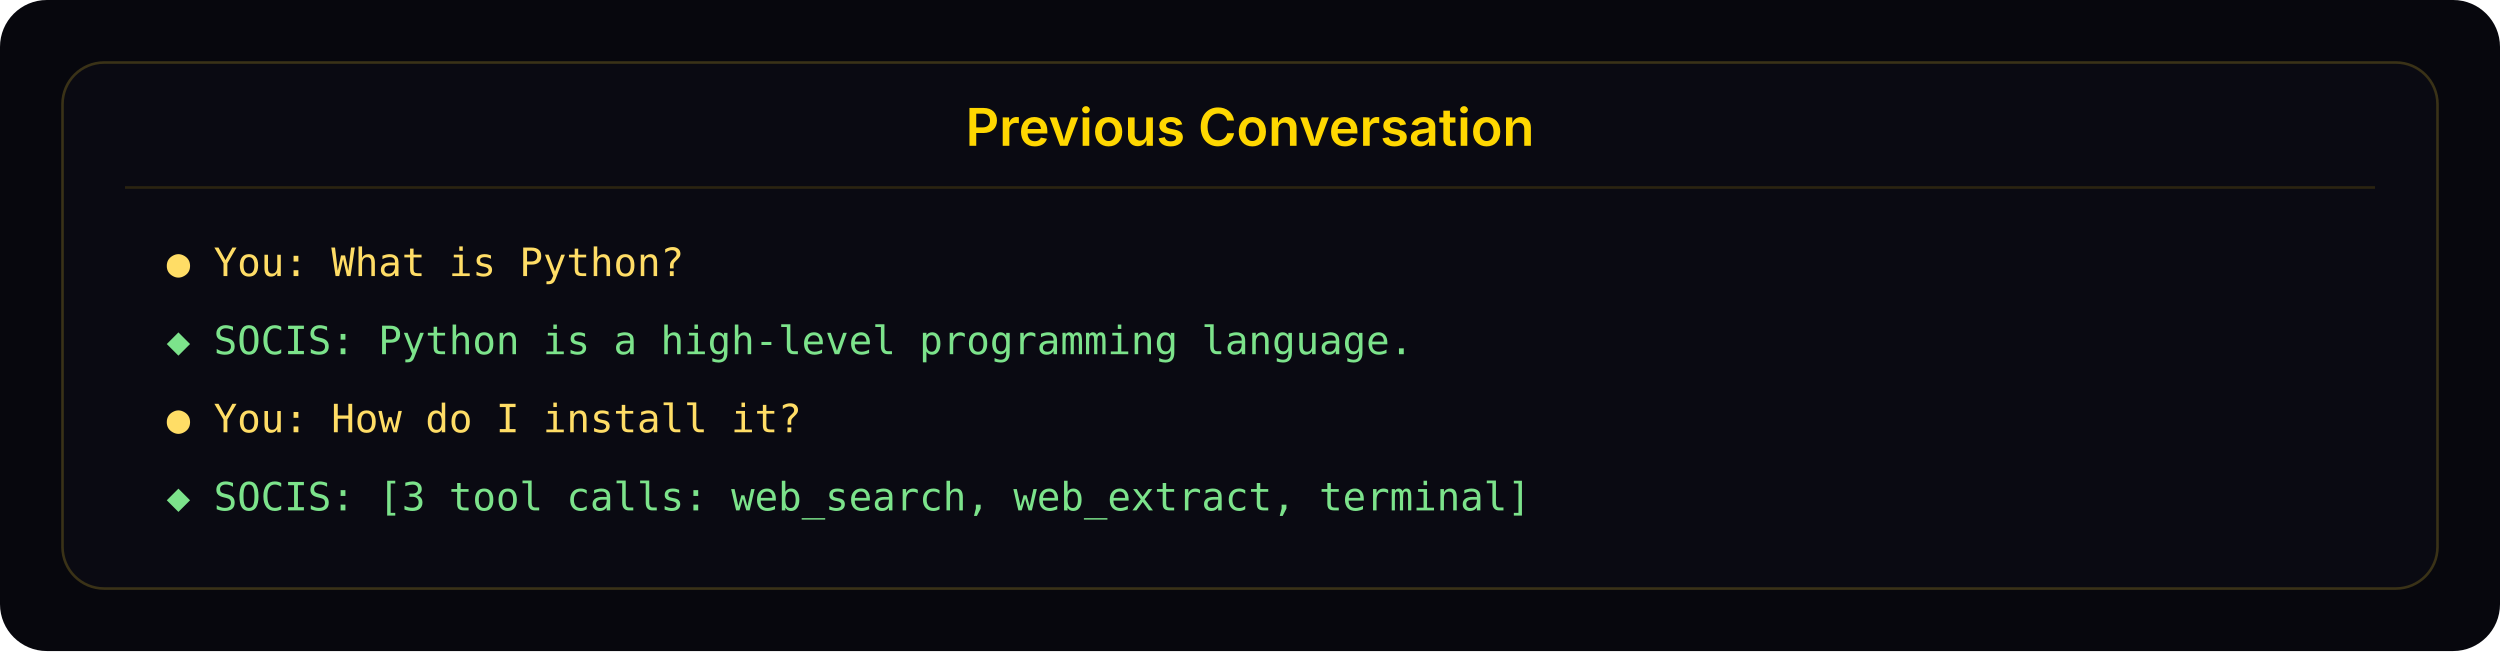
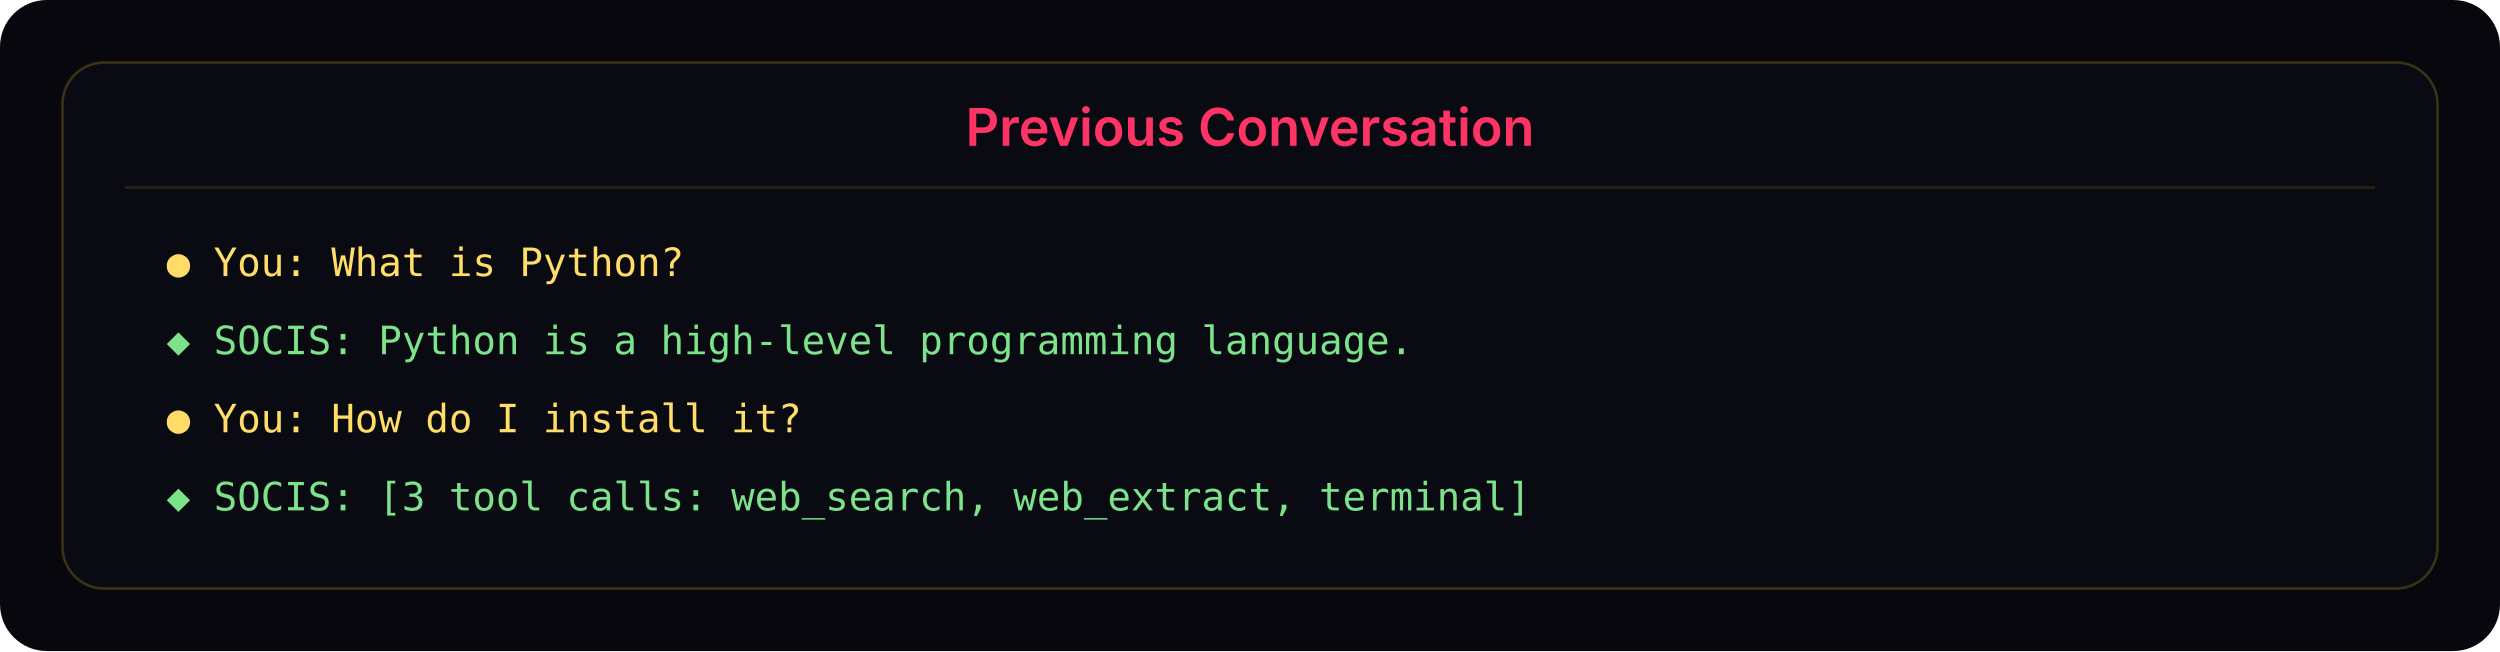
<svg xmlns="http://www.w3.org/2000/svg" width="960" height="250" viewBox="0 0 960 250" role="img" aria-labelledby="title desc">
  <rect width="960" height="250" rx="18" fill="#07070d" />
  <rect x="24" y="24" width="912" height="202" rx="16" fill="#0a0a12" stroke="#3a3217" />
-   <text x="480" y="56" text-anchor="middle" fill="#ffd700" font-family="Inter, sans-serif" font-size="20" font-weight="600">Previous Conversation</text>
+   <text x="480" y="56" text-anchor="middle" fill="#ff3366" font-family="Inter, sans-serif" font-size="20" font-weight="600">Previous Conversation</text>
  <line x1="48" y1="72" x2="912" y2="72" stroke="#2b2410" />
  <text x="64" y="106" fill="#ffdd66" font-family="JetBrains Mono, monospace" font-size="15">● You: What is Python?</text>
  <text x="64" y="136" fill="#7ce38b" font-family="JetBrains Mono, monospace" font-size="15">◆ SOCIS: Python is a high-level programming language.</text>
  <text x="64" y="166" fill="#ffdd66" font-family="JetBrains Mono, monospace" font-size="15">● You: How do I install it?</text>
  <text x="64" y="196" fill="#7ce38b" font-family="JetBrains Mono, monospace" font-size="15">◆ SOCIS: [3 tool calls: web_search, web_extract, terminal]</text>
</svg>
